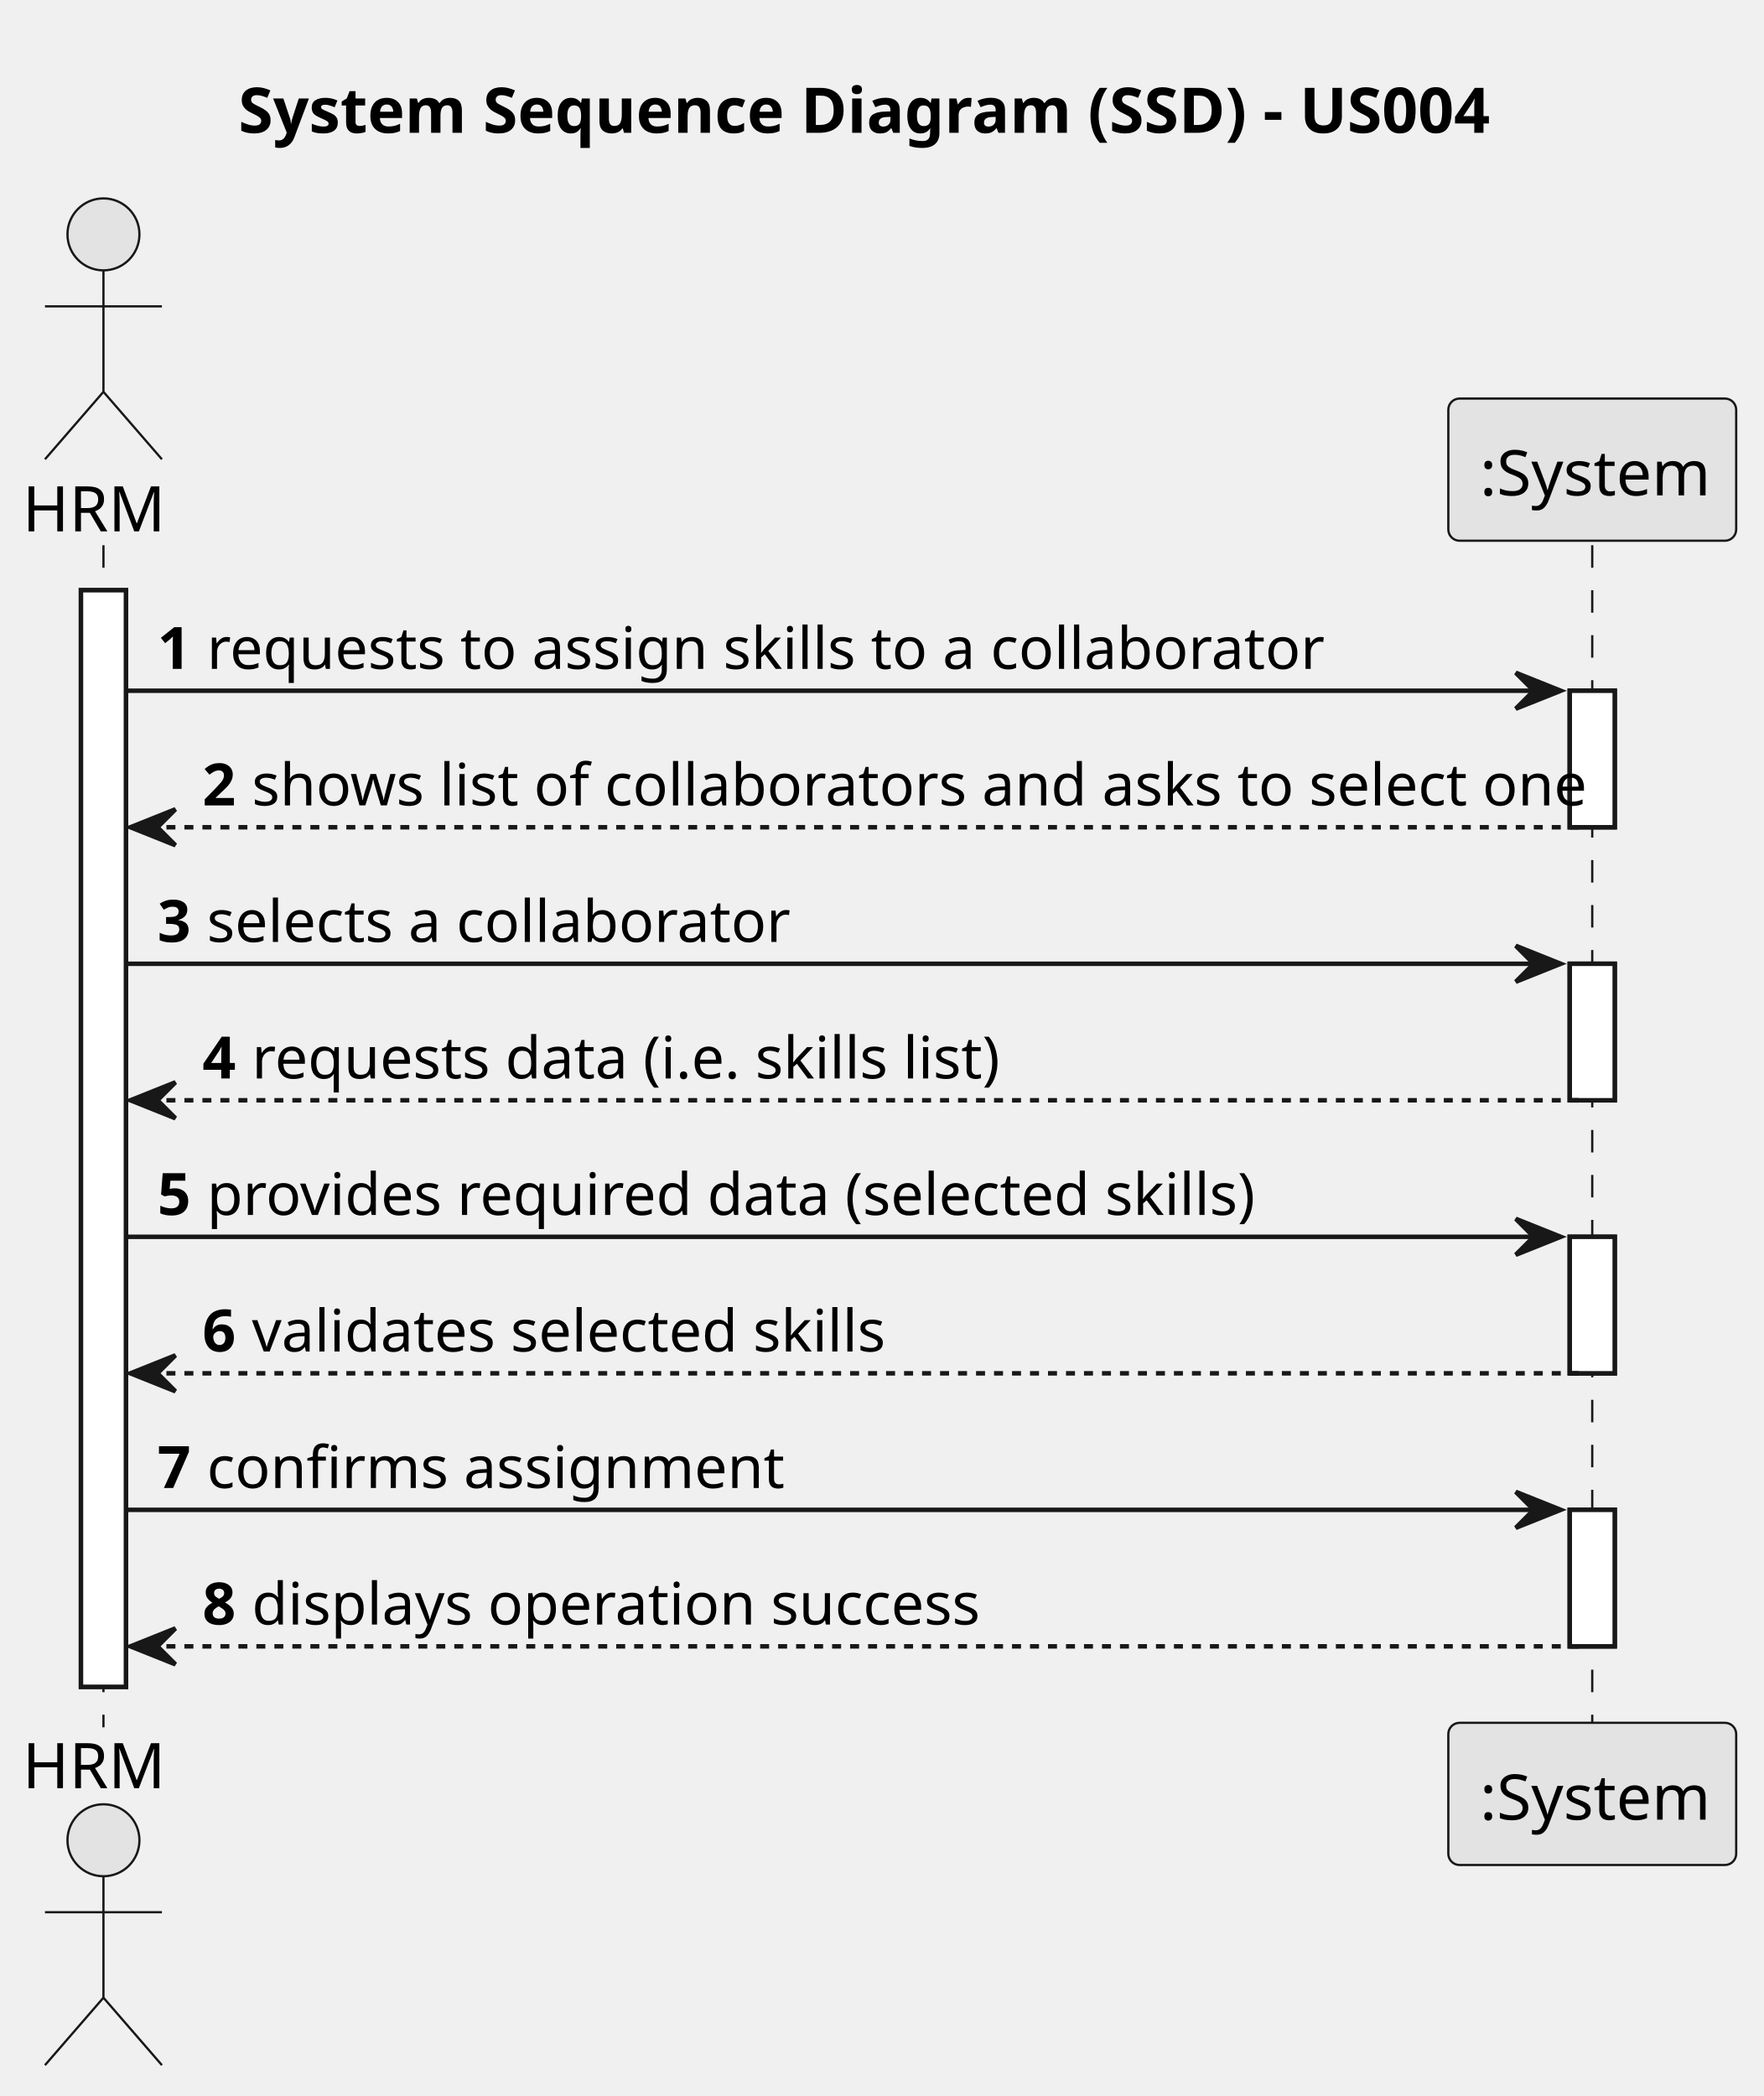
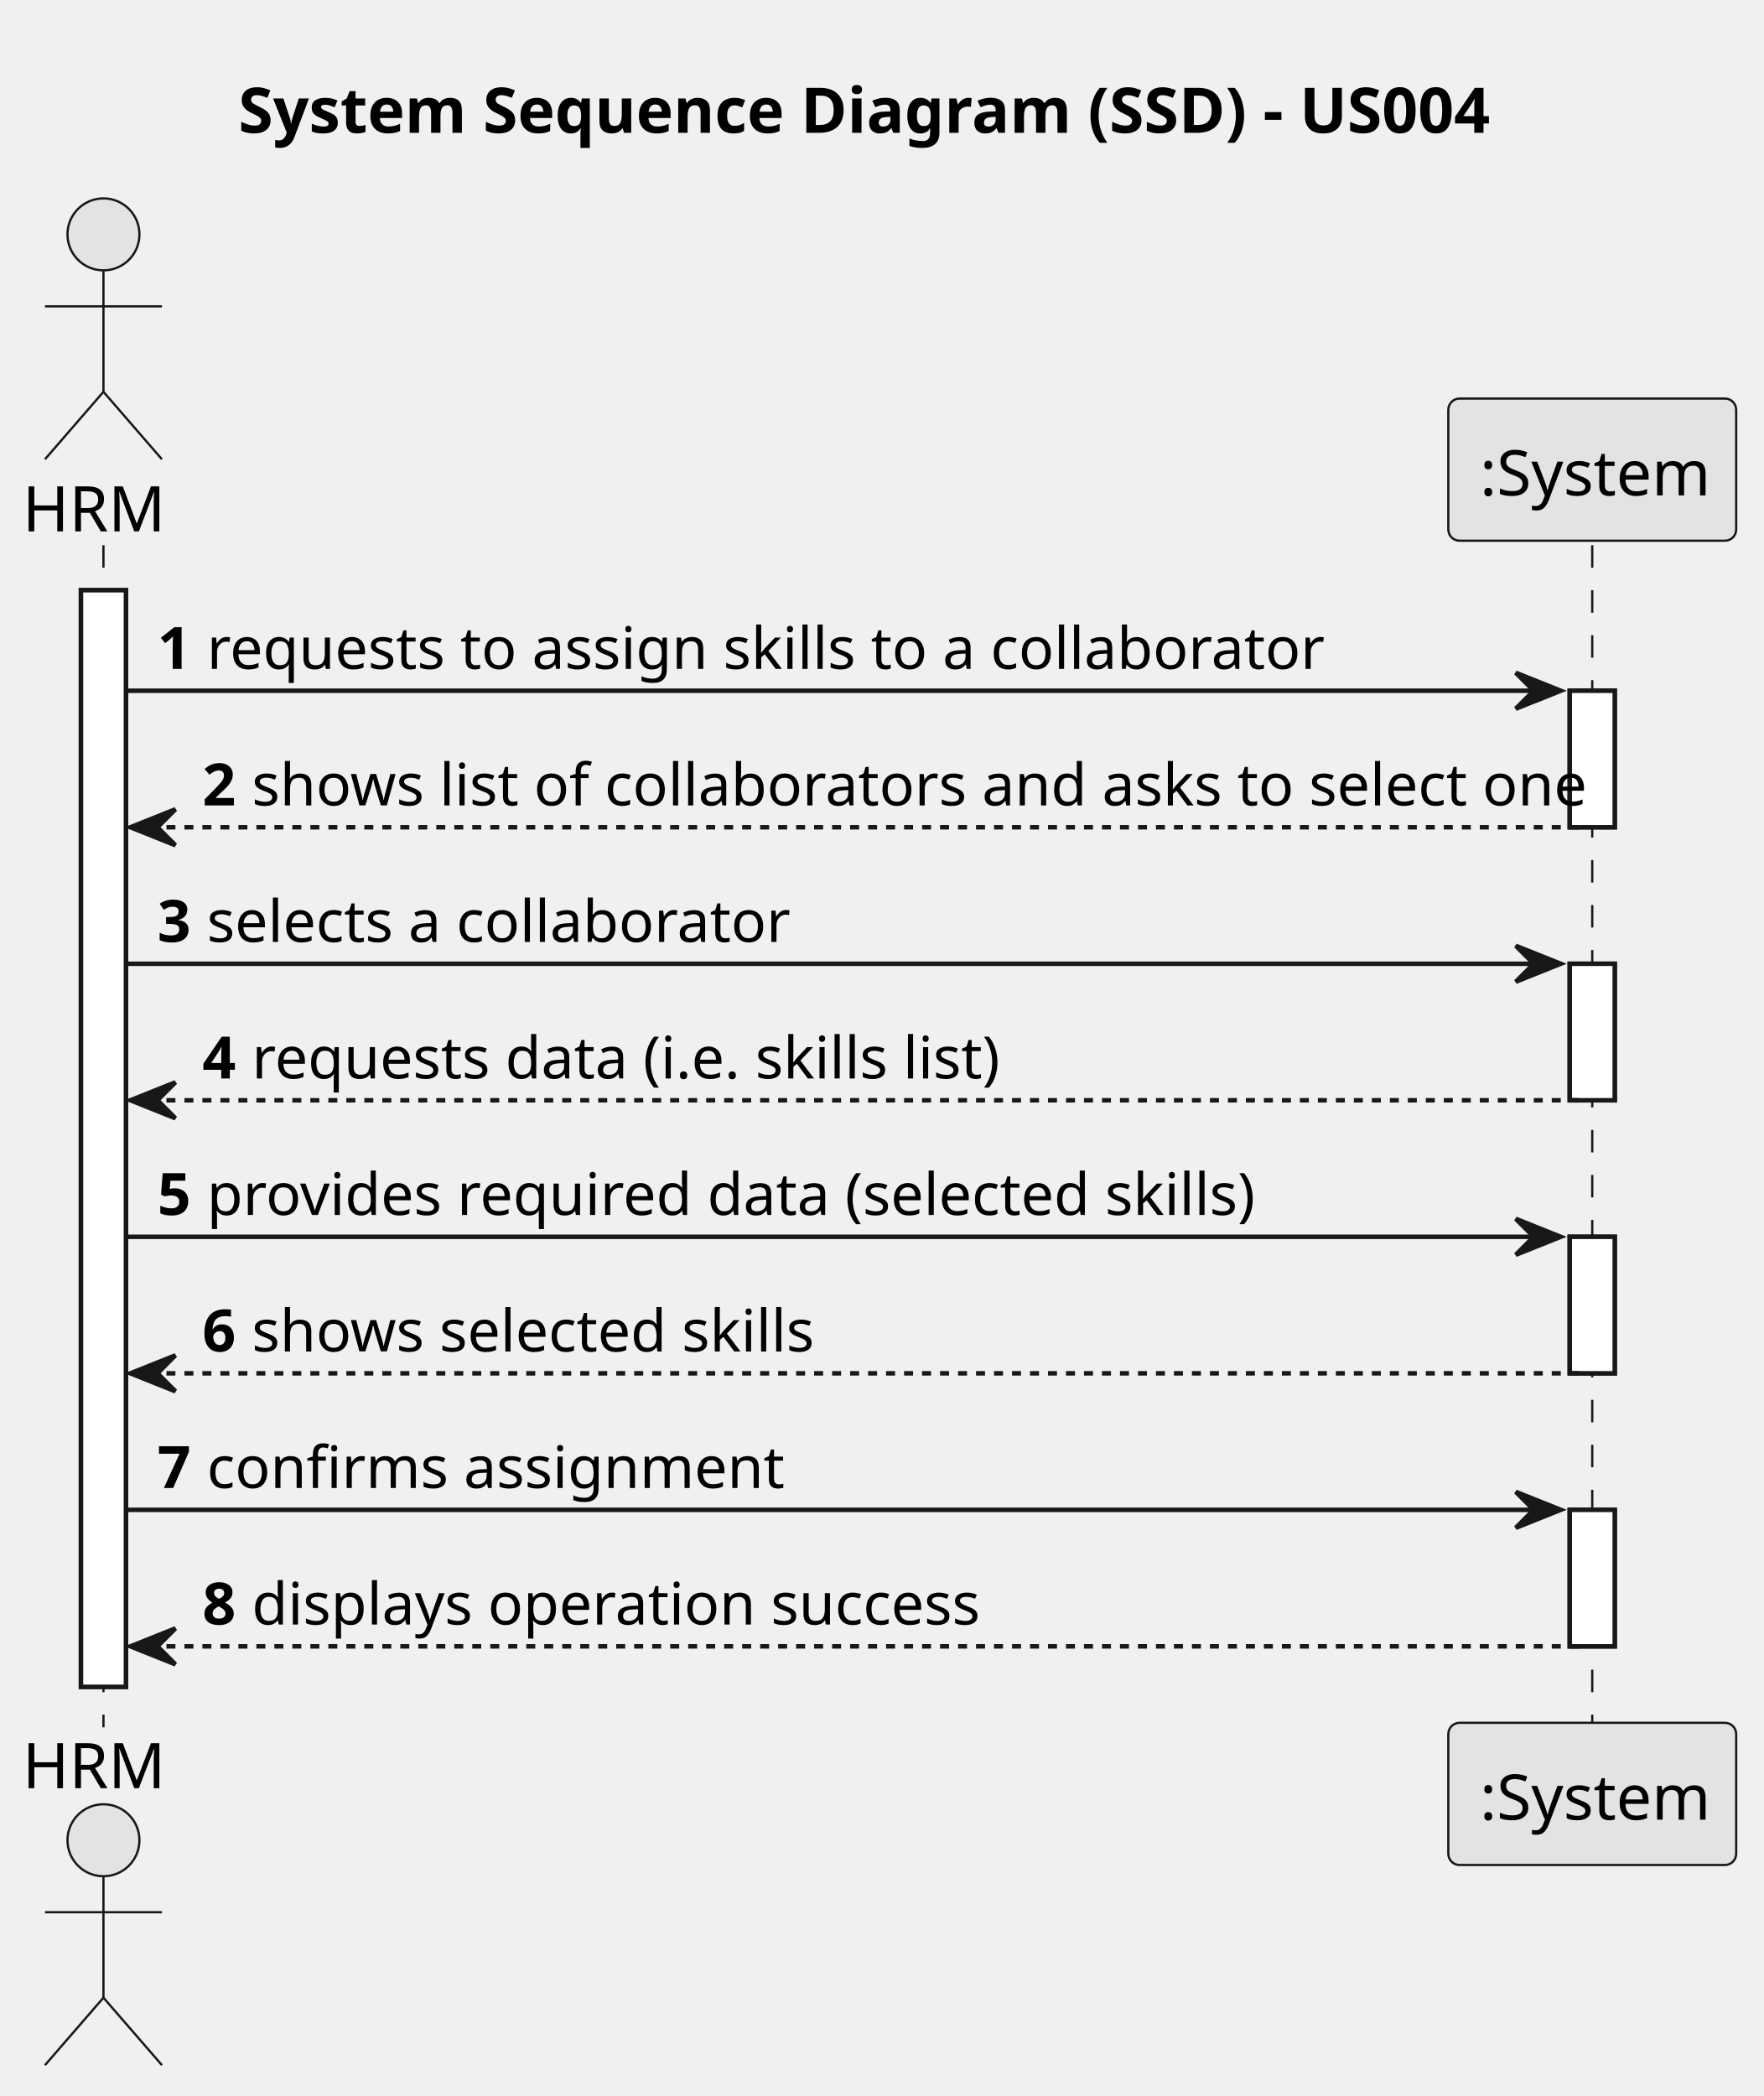
<svg xmlns="http://www.w3.org/2000/svg" contentStyleType="text/css" height="466px" preserveAspectRatio="none" style="width:392px;height:466px;background:#FFFFFF;" version="1.1" viewBox="0 0 392 466" width="392px" zoomAndPan="magnify">
  <defs />
  <g>
    <text fill="#000000" font-family="sans-serif" font-size="14" font-weight="bold" lengthAdjust="spacing" textLength="284" x="53" y="29.533">System Sequence Diagram (SSD) - US004</text>
    <rect fill="#FFFFFF" height="243.812" style="stroke:#181818;stroke-width:1.0;" width="10" x="18" y="131.219" />
    <rect fill="#FFFFFF" height="30.352" style="stroke:#181818;stroke-width:1.0;" width="10" x="349" y="153.57" />
    <rect fill="#FFFFFF" height="30.352" style="stroke:#181818;stroke-width:1.0;" width="10" x="349" y="214.273" />
    <rect fill="#FFFFFF" height="30.352" style="stroke:#181818;stroke-width:1.0;" width="10" x="349" y="274.977" />
    <rect fill="#FFFFFF" height="30.352" style="stroke:#181818;stroke-width:1.0;" width="10" x="349" y="335.68" />
    <line style="stroke:#181818;stroke-width:0.5;stroke-dasharray:5.0,5.0;" x1="23" x2="23" y1="121.219" y2="384.031" />
    <line style="stroke:#181818;stroke-width:0.5;stroke-dasharray:5.0,5.0;" x1="354" x2="354" y1="121.219" y2="384.031" />
    <text fill="#000000" font-family="sans-serif" font-size="14" lengthAdjust="spacing" textLength="30" x="5" y="118.143">HRM</text>
    <ellipse cx="23" cy="52.109" fill="#E3E3E3" rx="8" ry="8" style="stroke:#181818;stroke-width:0.5;" />
    <path d="M23,60.109 L23,87.109 M10,68.109 L36,68.109 M23,87.109 L10,102.109 M23,87.109 L36,102.109 " fill="none" style="stroke:#181818;stroke-width:0.5;" />
    <text fill="#000000" font-family="sans-serif" font-size="14" lengthAdjust="spacing" textLength="30" x="5" y="397.565">HRM</text>
    <ellipse cx="23" cy="409.141" fill="#E3E3E3" rx="8" ry="8" style="stroke:#181818;stroke-width:0.5;" />
    <path d="M23,417.141 L23,444.141 M10,425.141 L36,425.141 M23,444.141 L10,459.141 M23,444.141 L36,459.141 " fill="none" style="stroke:#181818;stroke-width:0.5;" />
    <rect fill="#E3E3E3" height="31.609" rx="2.5" ry="2.5" style="stroke:#181818;stroke-width:0.5;" width="64" x="322" y="88.609" />
    <text fill="#000000" font-family="sans-serif" font-size="14" lengthAdjust="spacing" textLength="50" x="329" y="110.143">:System</text>
    <rect fill="#E3E3E3" height="31.609" rx="2.5" ry="2.5" style="stroke:#181818;stroke-width:0.5;" width="64" x="322" y="383.031" />
    <text fill="#000000" font-family="sans-serif" font-size="14" lengthAdjust="spacing" textLength="50" x="329" y="404.565">:System</text>
    <rect fill="#FFFFFF" height="243.812" style="stroke:#181818;stroke-width:1.0;" width="10" x="18" y="131.219" />
    <rect fill="#FFFFFF" height="30.352" style="stroke:#181818;stroke-width:1.0;" width="10" x="349" y="153.57" />
    <rect fill="#FFFFFF" height="30.352" style="stroke:#181818;stroke-width:1.0;" width="10" x="349" y="214.273" />
    <rect fill="#FFFFFF" height="30.352" style="stroke:#181818;stroke-width:1.0;" width="10" x="349" y="274.977" />
    <rect fill="#FFFFFF" height="30.352" style="stroke:#181818;stroke-width:1.0;" width="10" x="349" y="335.68" />
    <polygon fill="#181818" points="337,149.57,347,153.57,337,157.57,341,153.57" style="stroke:#181818;stroke-width:1.0;" />
    <line style="stroke:#181818;stroke-width:1.0;" x1="28" x2="343" y1="153.57" y2="153.57" />
    <text fill="#000000" font-family="sans-serif" font-size="13" font-weight="bold" lengthAdjust="spacing" textLength="7" x="35" y="148.714">1</text>
    <text fill="#000000" font-family="sans-serif" font-size="13" lengthAdjust="spacing" textLength="238" x="46" y="148.714">requests to assign skills to a collaborator</text>
    <polygon fill="#181818" points="39,179.922,29,183.922,39,187.922,35,183.922" style="stroke:#181818;stroke-width:1.0;" />
    <line style="stroke:#181818;stroke-width:1.0;stroke-dasharray:2.0,2.0;" x1="33" x2="353" y1="183.922" y2="183.922" />
    <text fill="#000000" font-family="sans-serif" font-size="13" font-weight="bold" lengthAdjust="spacing" textLength="7" x="45" y="179.065">2</text>
    <text fill="#000000" font-family="sans-serif" font-size="13" lengthAdjust="spacing" textLength="286" x="56" y="179.065">shows list of collaborators and asks to select one</text>
    <polygon fill="#181818" points="337,210.273,347,214.273,337,218.273,341,214.273" style="stroke:#181818;stroke-width:1.0;" />
    <line style="stroke:#181818;stroke-width:1.0;" x1="28" x2="343" y1="214.273" y2="214.273" />
    <text fill="#000000" font-family="sans-serif" font-size="13" font-weight="bold" lengthAdjust="spacing" textLength="7" x="35" y="209.417">3</text>
    <text fill="#000000" font-family="sans-serif" font-size="13" lengthAdjust="spacing" textLength="124" x="46" y="209.417">selects a collaborator</text>
    <polygon fill="#181818" points="39,240.625,29,244.625,39,248.625,35,244.625" style="stroke:#181818;stroke-width:1.0;" />
    <line style="stroke:#181818;stroke-width:1.0;stroke-dasharray:2.0,2.0;" x1="33" x2="353" y1="244.625" y2="244.625" />
    <text fill="#000000" font-family="sans-serif" font-size="13" font-weight="bold" lengthAdjust="spacing" textLength="7" x="45" y="239.769">4</text>
    <text fill="#000000" font-family="sans-serif" font-size="13" lengthAdjust="spacing" textLength="164" x="56" y="239.769">requests data (i.e. skills list)</text>
    <polygon fill="#181818" points="337,270.977,347,274.977,337,278.977,341,274.977" style="stroke:#181818;stroke-width:1.0;" />
    <line style="stroke:#181818;stroke-width:1.0;" x1="28" x2="343" y1="274.977" y2="274.977" />
    <text fill="#000000" font-family="sans-serif" font-size="13" font-weight="bold" lengthAdjust="spacing" textLength="7" x="35" y="270.12">5</text>
    <text fill="#000000" font-family="sans-serif" font-size="13" lengthAdjust="spacing" textLength="221" x="46" y="270.12">provides required data (selected skills)</text>
    <polygon fill="#181818" points="39,301.328,29,305.328,39,309.328,35,305.328" style="stroke:#181818;stroke-width:1.0;" />
    <line style="stroke:#181818;stroke-width:1.0;stroke-dasharray:2.0,2.0;" x1="33" x2="353" y1="305.328" y2="305.328" />
    <text fill="#000000" font-family="sans-serif" font-size="13" font-weight="bold" lengthAdjust="spacing" textLength="7" x="45" y="300.472">6</text>
-     <text fill="#000000" font-family="sans-serif" font-size="13" lengthAdjust="spacing" textLength="137" x="56" y="300.472">validates selected skills</text>
+     <text fill="#000000" font-family="sans-serif" font-size="13" lengthAdjust="spacing" textLength="124" x="56" y="300.472">shows selected skills</text>
    <polygon fill="#181818" points="337,331.68,347,335.68,337,339.68,341,335.68" style="stroke:#181818;stroke-width:1.0;" />
    <line style="stroke:#181818;stroke-width:1.0;" x1="28" x2="343" y1="335.68" y2="335.68" />
    <text fill="#000000" font-family="sans-serif" font-size="13" font-weight="bold" lengthAdjust="spacing" textLength="7" x="35" y="330.823">7</text>
    <text fill="#000000" font-family="sans-serif" font-size="13" lengthAdjust="spacing" textLength="120" x="46" y="330.823">confirms assignment</text>
    <polygon fill="#181818" points="39,362.031,29,366.031,39,370.031,35,366.031" style="stroke:#181818;stroke-width:1.0;" />
    <line style="stroke:#181818;stroke-width:1.0;stroke-dasharray:2.0,2.0;" x1="33" x2="353" y1="366.031" y2="366.031" />
    <text fill="#000000" font-family="sans-serif" font-size="13" font-weight="bold" lengthAdjust="spacing" textLength="7" x="45" y="361.175">8</text>
    <text fill="#000000" font-family="sans-serif" font-size="13" lengthAdjust="spacing" textLength="158" x="56" y="361.175">displays operation success</text>
  </g>
</svg>
